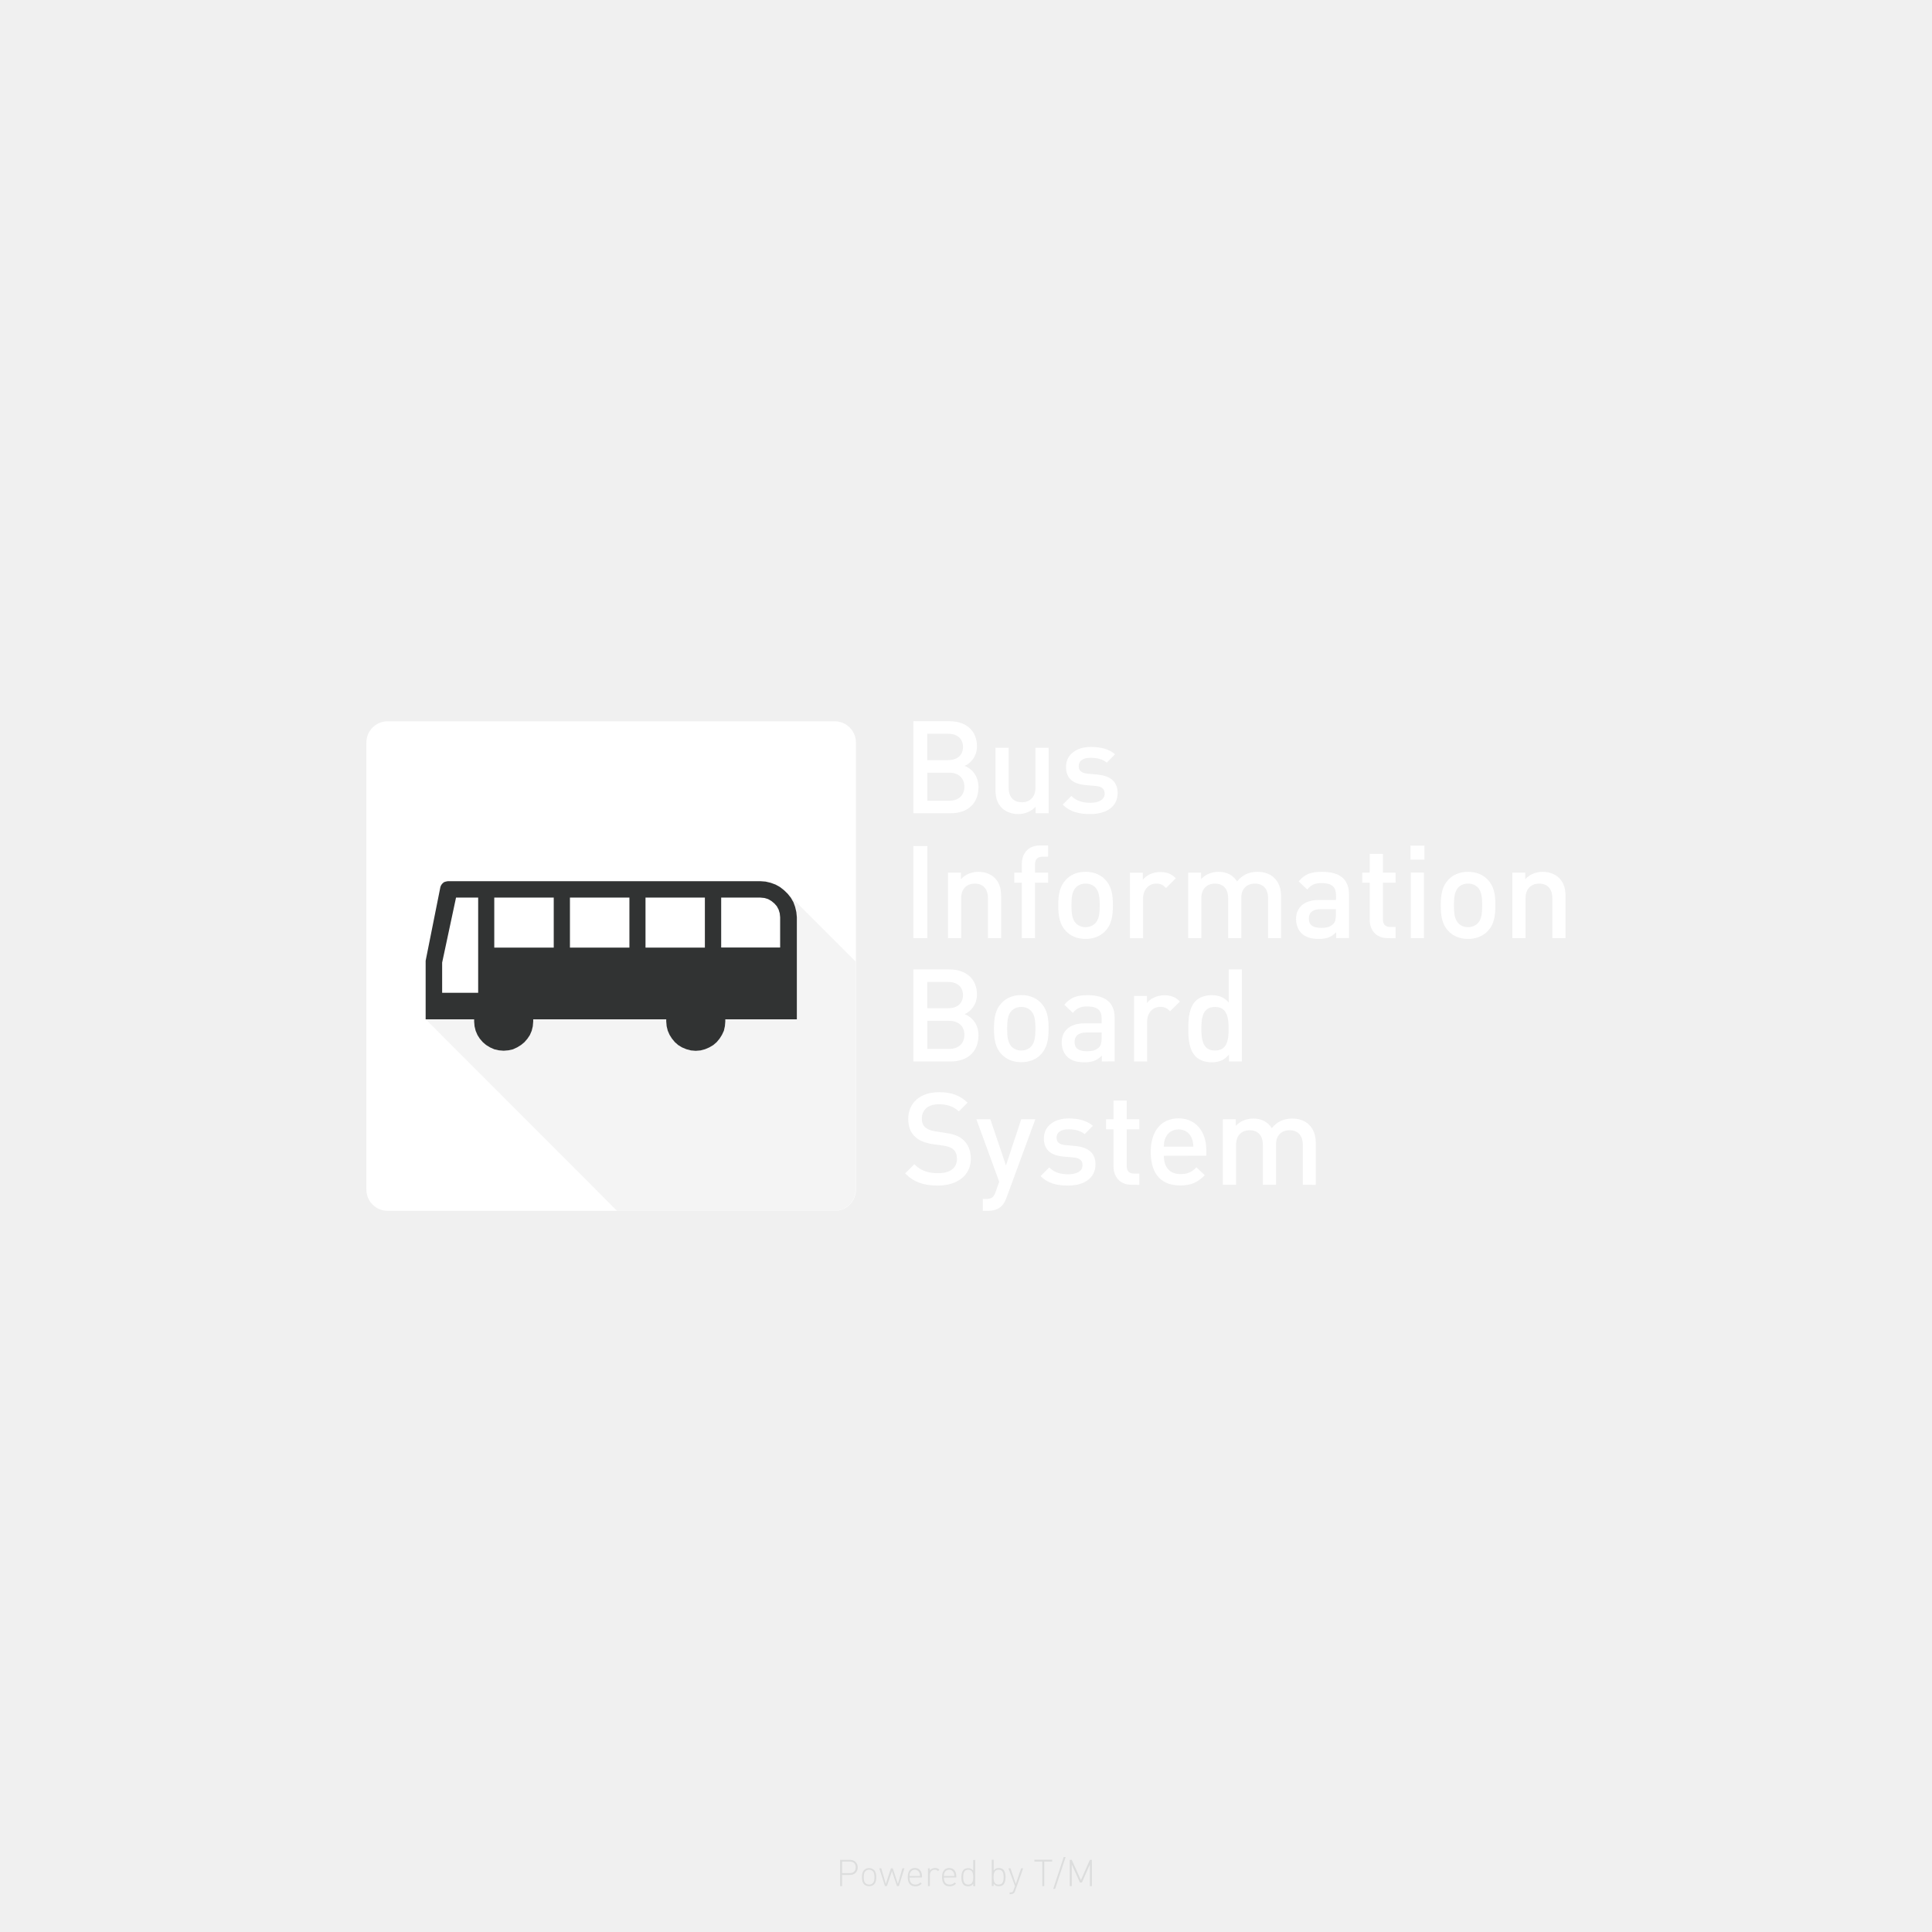
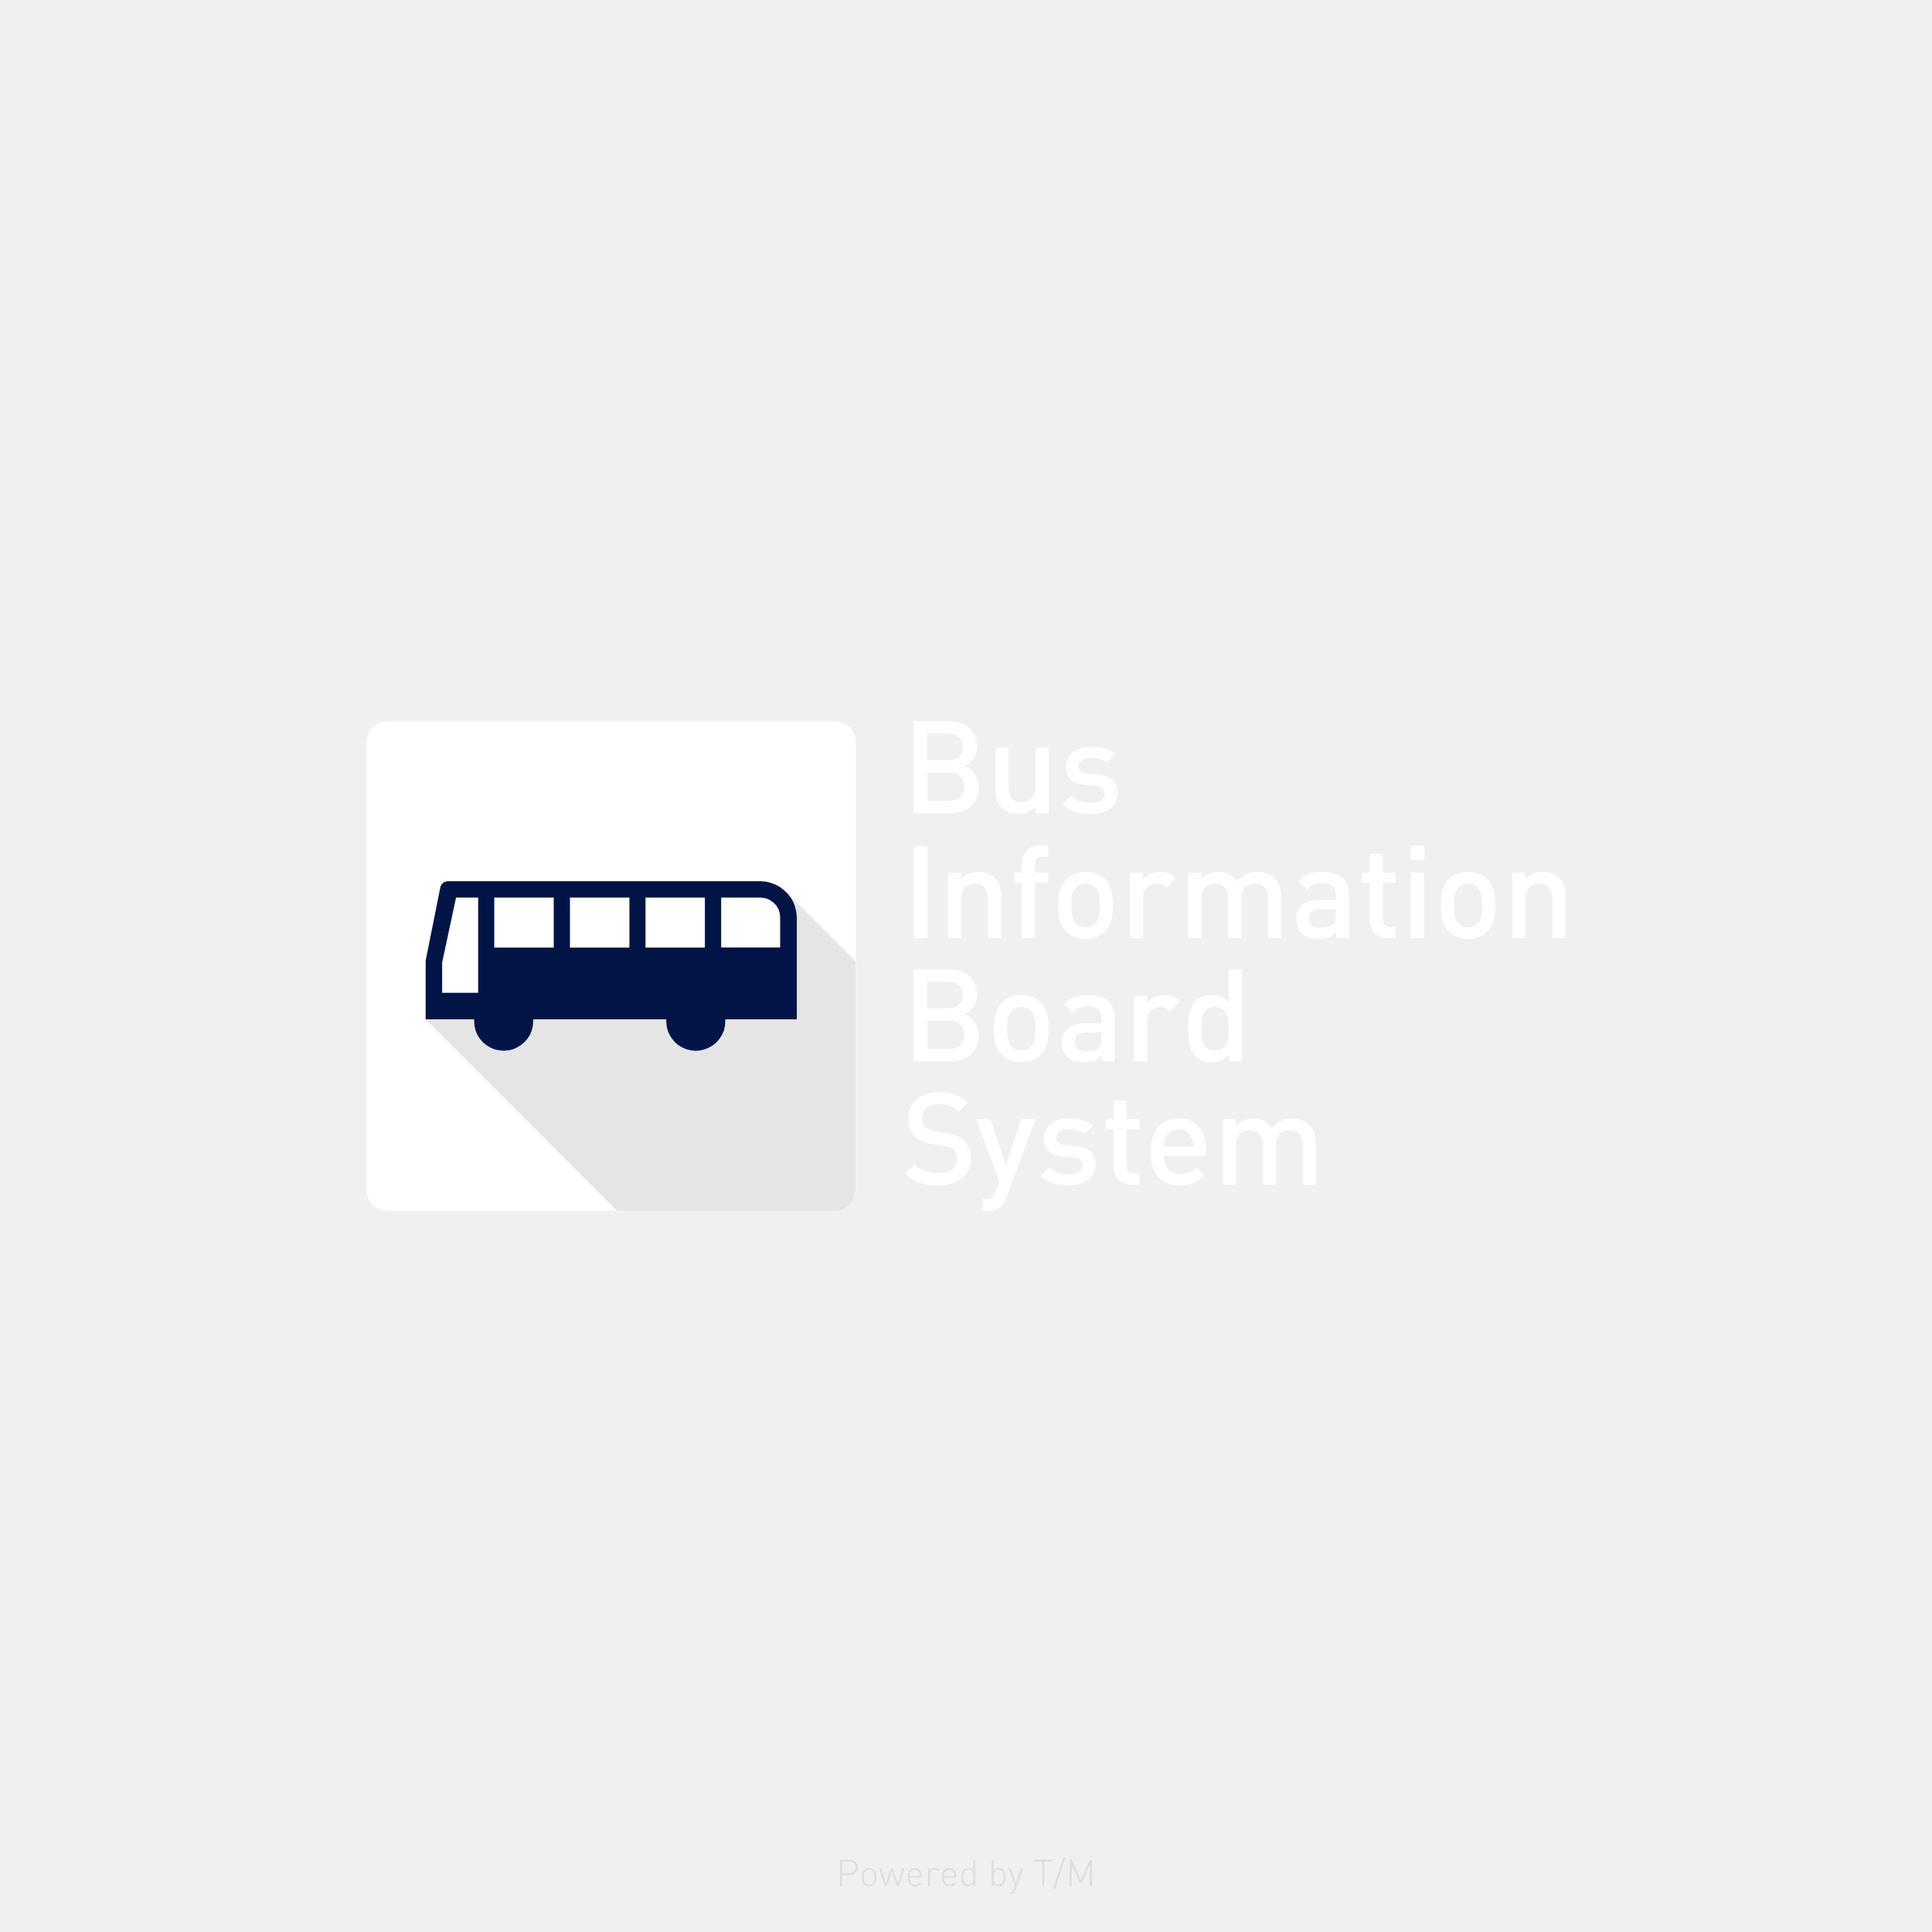
<svg xmlns="http://www.w3.org/2000/svg" version="1.1" id="_レイヤー_1" x="0px" y="0px" viewBox="0 0 1920 1920" style="enable-background:new 0 0 1920 1920;" xml:space="preserve">
  <style type="text/css">
	.st0{fill:#FFFFFF;}
- 	.st1{fill:#F4F4F4;}
- 	.st2{fill:#313333;}
+ 	.st1{fill:#E5E5E5;}
+ 	.st2{fill:#001545;}
	.st3{fill:#DCDDDD;}
</style>
  <g>
    <g>
      <path class="st0" d="M385.2,716.8h444.3c11.6,0,21.1,9.4,21.1,21.1v444.3c0,11.6-9.4,21.1-21.1,21.1H385.2    c-11.6,0-21.1-9.4-21.1-21.1V737.8C364.2,726.2,373.6,716.8,385.2,716.8z" />
      <path class="st1" d="M850.3,955.6v226.6c0,11.6-9.4,21.1-21.1,21.1h-216L423.1,1013h48.1v2.2l0.4,4.7l1.1,4.5l1.8,4.2l2.3,3.6    l3,3.5l3.3,2.8l3.9,2.4l4.3,1.9l4.4,1l4.8,0.4l4.8-0.4l4.5-1l4.1-1.9l3.9-2.4l3.4-2.8l3-3.5l2.4-3.6l1.8-4.2l1.1-4.5l0.4-4.7v-2.2    h132.2v2.1l0.4,4.7l1.1,4.5l1.8,4.1l2.4,3.8l2.9,3.5l3.3,2.9l3.8,2.3l4.3,1.8l4.5,1.2l4.8,0.4l4.8-0.4l4.5-1.2l4.2-1.8l3.9-2.3    l3.4-2.9l2.9-3.5l2.4-3.8l1.9-4.1l1-4.5l0.4-4.7v-2.1h71.1V911.6l-0.4-5.2l-1.2-5.1l-1.7-4.7l-2.6-4.5l-3.1-3.9L850.3,955.6z" />
      <g>
-         <path class="st2" d="M791.4,906.4l-1.2-5.1l-1.7-4.7l-2.6-4.5l-3.1-3.9l-3.6-3.5l-4.1-3.2l-4.3-2.4l-4.9-1.8l-5.1-1.2l-5.4-0.4     l0,0H445.1l-2.1,0.4l-1.8,0.6l-1.6,1.4l-1.1,1.4l-0.8,1.8L423,954.8v58.2h48.2v2.2l0.4,4.7l1.1,4.5l1.8,4.2l2.3,3.6l3,3.5     l3.3,2.8l3.9,2.4l4.3,1.9l4.4,1l4.8,0.4l4.8-0.4l4.5-1l4.1-1.9l3.9-2.4l3.4-2.8l3-3.5l2.4-3.6l1.8-4.2l1.1-4.5l0.4-4.7v-2.2     h132.2v2.1l0.4,4.7l1.1,4.5l1.8,4.1l2.4,3.8l2.9,3.5l3.3,2.9l3.8,2.3l4.3,1.8l4.5,1.2l4.8,0.4l4.8-0.4l4.5-1.2l4.2-1.8l3.9-2.3     l3.4-2.9l2.9-3.5l2.4-3.8l1.9-4.1l1-4.5l0.4-4.7v-2.1h71.1V911.6L791.4,906.4z M475.2,986.6h-35.8v-30l13.8-64.6h22V986.6z      M550.3,941.7h-59.1V892h59.1V941.7z M625.5,941.7h-59.1V892h59.1V941.7z M700.5,941.7h-59V892h59V941.7z M775.4,941.6h-58.7V892     h38.8l4.1,0.4l3.7,1.1l3.3,1.9l2.9,2.4l2.5,2.8l1.8,3.4l1.1,3.7l0.4,3.9V941.6z" />
+         <path class="st2" d="M791.4,906.4l-1.2-5.1l-1.7-4.7l-2.6-4.5l-3.1-3.9l-3.6-3.5l-4.1-3.2l-4.3-2.4l-4.9-1.8l-5.1-1.2l-5.4-0.4     l0,0H445.1l-2.1,0.4l-1.8,0.6l-1.6,1.4l-1.1,1.4l-0.8,1.8L423,954.8v58.2h48.2v2.2l0.4,4.7l1.1,4.5l1.8,4.2l2.3,3.6l3,3.5     l3.3,2.8l3.9,2.4l4.3,1.9l4.4,1l4.8,0.4l4.8-0.4l4.5-1l4.1-1.9l3.9-2.4l3.4-2.8l3-3.5l2.4-3.6l1.8-4.2l1.1-4.5l0.4-4.7v-2.2     h132.2v2.1l0.4,4.7l1.1,4.5l1.8,4.1l2.4,3.8l2.9,3.5l3.3,2.9l3.8,2.3l4.3,1.8l4.5,1.2l4.8,0.4l4.8-0.4l4.5-1.2l4.2-1.8l3.9-2.3     l3.4-2.9l2.9-3.5l2.4-3.8l1.9-4.1l1-4.5l0.4-4.7v-2.1h71.1V911.6L791.4,906.4z M475.2,986.6h-35.8v-30l13.8-64.6h22V986.6z      M550.3,941.7h-59.1V892h59.1V941.7z M625.5,941.7h-59.1V892h59.1V941.7z M700.5,941.7h-59V892h59V941.7z M775.4,941.6h-58.7V892     h38.8l4.1,0.4l3.7,1.1l3.3,1.9l2.9,2.4l2.5,2.8l1.8,3.4l1.1,3.7l0.4,3.9v30H775.4z" />
      </g>
    </g>
    <g>
      <path class="st0" d="M944.7,808.2h-37v-91.5h35.6c17,0,27.6,9.6,27.6,25c0,9.9-6.2,17-12.3,19.4c7.1,2.8,13.8,9.6,13.8,21.2    C972.3,799.3,960.9,808.2,944.7,808.2L944.7,808.2z M942.1,729.2h-20.6v26.2h20.6c8.9,0,14.9-4.6,14.9-13.1S951,729.2,942.1,729.2    L942.1,729.2z M943.4,767.9h-21.8v27.9h21.8c9.6,0,15-5.9,15-14S953,767.9,943.4,767.9z" />
      <path class="st0" d="M1029.2,808.2v-6.5c-4.5,4.9-10.8,7.3-17.3,7.3s-12.2-2.2-16.1-5.9c-5-4.9-6.5-11-6.5-18.4v-41.6h13.1v39.7    c0,10.2,5.8,14.5,13.1,14.5s13.5-4.5,13.5-14.5v-39.7h13.1v65.1L1029.2,808.2L1029.2,808.2z" />
      <path class="st0" d="M1083.5,809c-10.7,0-19.7-1.8-27.4-9.4l8.6-8.6c5.3,5.4,12.3,6.8,18.8,6.8c8.1,0,14.3-2.8,14.3-9    c0-4.5-2.4-7.1-8.7-7.7l-10.4-0.9c-12.3-1.2-19.3-6.5-19.3-18c0-12.8,10.9-19.9,24.5-19.9c9.9,0,18.1,2,24.2,7.3l-8.2,8.3    c-4.1-3.5-9.9-4.8-16.1-4.8c-8,0-11.8,3.3-11.8,8.3c0,4.5,2.6,6.8,9,7.5l9.1,0.8c13.5,1.2,20.6,7.1,20.6,18.5    C1110.6,802,1099.1,809,1083.5,809L1083.5,809z" />
      <path class="st0" d="M907.7,932.3v-91.5h13.9v91.5H907.7z" />
      <path class="st0" d="M981.8,932.3v-39.7c0-10.2-5.8-14.5-13.1-14.5s-13.5,4.5-13.5,14.5v39.7h-13.1v-65.1H955v6.5    c4.5-4.9,10.8-7.3,17.3-7.3s12.2,2.2,16.1,5.9c5,4.9,6.5,11,6.5,18.4v41.6L981.8,932.3L981.8,932.3z" />
-       <path class="st0" d="M1028.6,877.2v55.1h-13.1v-55.1h-7.5v-10h7.5v-8.9c0-9.4,5.7-18.1,17.9-18.1h8.2v11.2h-5.8    c-4.9,0-7.2,2.8-7.2,7.6v8.2h13v10L1028.6,877.2L1028.6,877.2z" />
+       <path class="st0" d="M1028.6,877.2v55.1h-13.1v-55.1h-7.5v-10h7.5v-8.9c0-9.4,5.7-18.1,17.9-18.1h8.2v11.2h-5.8    c-4.9,0-7.2,2.8-7.2,7.6v8.2h13v10H1028.6L1028.6,877.2z" />
      <path class="st0" d="M1098.3,925.4c-4.2,4.4-10.7,7.7-19.5,7.7s-15.2-3.3-19.4-7.7c-6.2-6.4-7.7-14.7-7.7-25.7s1.5-19.1,7.7-25.6    c4.2-4.4,10.5-7.7,19.4-7.7s15.3,3.3,19.5,7.7c6.2,6.4,7.7,14.6,7.7,25.6S1104.5,919,1098.3,925.4z M1088.4,881.8    c-2.4-2.4-5.8-3.7-9.6-3.7s-7.1,1.3-9.5,3.7c-4,4-4.5,10.8-4.5,17.9s0.5,13.9,4.5,17.9c2.4,2.4,5.7,3.8,9.5,3.8s7.2-1.4,9.6-3.8    c4-4,4.5-10.8,4.5-17.9S1092.4,885.8,1088.4,881.8z" />
      <path class="st0" d="M1158.8,882.5c-2.9-3-5.3-4.4-9.8-4.4c-7.1,0-13,5.7-13,14.7v39.6h-13.1v-65.1h12.8v7.1    c3.3-4.6,10-7.8,17.3-7.8c6.3,0,11.1,1.7,15.5,6.2L1158.8,882.5L1158.8,882.5z" />
      <path class="st0" d="M1260.2,932.3v-39.7c0-10.2-5.8-14.5-13.1-14.5s-13.5,4.5-13.5,13.9v40.3h-13.1v-39.7    c0-10.2-5.8-14.5-13.1-14.5s-13.5,4.5-13.5,14.5v39.7h-13.1v-65.1h12.8v6.5c4.4-4.8,10.8-7.3,17.3-7.3c8.1,0,14.4,3.2,18.5,9.5    c5.3-6.4,11.8-9.5,20.4-9.5c6.7,0,12.6,2.2,16.4,5.9c5,4.9,6.9,11,6.9,18.4v41.6L1260.2,932.3L1260.2,932.3z" />
      <path class="st0" d="M1327.9,932.3v-5.9c-4.8,4.8-9.2,6.7-17.3,6.7s-13.5-1.9-17.5-5.9c-3.3-3.5-5.1-8.5-5.1-14    c0-10.9,7.6-18.8,22.6-18.8h17.1v-4.6c0-8.3-4-12.2-14.3-12.2c-6.9,0-10.5,1.8-14.3,6.4l-8.5-8.1c6-7.2,12.3-9.5,23.2-9.5    c18,0,26.8,7.7,26.8,22.3v43.5L1327.9,932.3L1327.9,932.3z M1327.6,903.5h-15c-8,0-11.9,3.3-11.9,9.4s3.7,9.2,12.3,9.2    c4.6,0,8.3-0.5,11.8-3.7c2.1-1.9,2.8-5,2.8-9.6L1327.6,903.5L1327.6,903.5z" />
      <path class="st0" d="M1379.1,932.3c-12.2,0-17.9-8.7-17.9-18.1v-37h-7.4v-10h7.4v-18.6h13.1v18.6h12.6v10h-12.6v36.4    c0,4.8,2.3,7.6,7.2,7.6h5.4v11.2L1379.1,932.3L1379.1,932.3z" />
      <path class="st0" d="M1401.7,854.3v-13.9h13.9v13.9H1401.7z M1402,932.3v-65.1h13.1v65.1H1402z" />
      <path class="st0" d="M1478.4,925.4c-4.2,4.4-10.7,7.7-19.5,7.7s-15.2-3.3-19.4-7.7c-6.2-6.4-7.7-14.7-7.7-25.7s1.5-19.1,7.7-25.6    c4.2-4.4,10.5-7.7,19.4-7.7s15.3,3.3,19.5,7.7c6.2,6.4,7.7,14.6,7.7,25.6S1484.6,919,1478.4,925.4z M1468.5,881.8    c-2.4-2.4-5.8-3.7-9.6-3.7s-7.1,1.3-9.5,3.7c-4,4-4.5,10.8-4.5,17.9s0.5,13.9,4.5,17.9c2.4,2.4,5.7,3.8,9.5,3.8s7.2-1.4,9.6-3.8    c4-4,4.5-10.8,4.5-17.9S1472.5,885.8,1468.5,881.8z" />
      <path class="st0" d="M1542.7,932.3v-39.7c0-10.2-5.8-14.5-13.1-14.5s-13.5,4.5-13.5,14.5v39.7H1503v-65.1h12.8v6.5    c4.5-4.9,10.8-7.3,17.3-7.3s12.2,2.2,16.1,5.9c5,4.9,6.6,11,6.6,18.4v41.6L1542.7,932.3L1542.7,932.3z" />
      <path class="st0" d="M944.7,1054.9h-37v-91.5h35.6c17,0,27.6,9.6,27.6,25c0,9.9-6.2,17-12.3,19.4c7.1,2.8,13.8,9.6,13.8,21.2    C972.3,1045.9,960.9,1054.8,944.7,1054.9L944.7,1054.9z M942.1,975.8h-20.6v26.2h20.6c8.9,0,14.9-4.6,14.9-13.1    S951,975.9,942.1,975.8L942.1,975.8z M943.4,1014.5h-21.8v27.9h21.8c9.6,0,15-5.9,15-14S953,1014.5,943.4,1014.5z" />
-       <path class="st0" d="M1034.4,1047.9c-4.2,4.4-10.7,7.7-19.5,7.7s-15.2-3.3-19.4-7.7c-6.2-6.4-7.7-14.7-7.7-25.7s1.5-19.1,7.7-25.6    c4.2-4.4,10.5-7.7,19.4-7.7s15.3,3.3,19.5,7.7c6.2,6.4,7.7,14.6,7.7,25.6S1040.5,1041.5,1034.4,1047.9z M1024.5,1004.4    c-2.4-2.4-5.8-3.7-9.6-3.7s-7.1,1.3-9.5,3.7c-4,4-4.5,10.8-4.5,17.9c0,7.1,0.5,13.9,4.5,17.9c2.4,2.4,5.7,3.8,9.5,3.8    s7.2-1.4,9.6-3.8c4-4,4.5-10.8,4.5-17.9S1028.5,1008.3,1024.5,1004.4z" />
+       <path class="st0" d="M1034.4,1047.9c-4.2,4.4-10.7,7.7-19.5,7.7s-15.2-3.3-19.4-7.7c-6.2-6.4-7.7-14.7-7.7-25.7s1.5-19.1,7.7-25.6    c4.2-4.4,10.5-7.7,19.4-7.7s15.3,3.3,19.5,7.7c6.2,6.4,7.7,14.6,7.7,25.6C1042.1,1033.2,1040.5,1041.5,1034.4,1047.9z     M1024.5,1004.4c-2.4-2.4-5.8-3.7-9.6-3.7s-7.1,1.3-9.5,3.7c-4,4-4.5,10.8-4.5,17.9c0,7.1,0.5,13.9,4.5,17.9    c2.4,2.4,5.7,3.8,9.5,3.8s7.2-1.4,9.6-3.8c4-4,4.5-10.8,4.5-17.9S1028.5,1008.3,1024.5,1004.4z" />
      <path class="st0" d="M1095,1054.9v-5.9c-4.8,4.8-9.2,6.7-17.3,6.7s-13.5-1.9-17.5-5.9c-3.3-3.5-5.1-8.5-5.1-14    c0-10.9,7.6-18.8,22.6-18.8h17.1v-4.6c0-8.3-4-12.2-14.3-12.2c-6.9,0-10.5,1.8-14.3,6.4l-8.5-8.1c6-7.2,12.3-9.5,23.2-9.5    c18,0,26.8,7.7,26.8,22.3v43.5L1095,1054.9L1095,1054.9z M1094.8,1026.1h-15c-8,0-11.9,3.3-11.9,9.4s3.7,9.2,12.3,9.2    c4.6,0,8.3-0.5,11.8-3.7c2.1-1.9,2.8-5,2.8-9.6L1094.8,1026.1L1094.8,1026.1z" />
-       <path class="st0" d="M1162.8,1005c-2.9-3-5.3-4.4-9.8-4.4c-7.1,0-13,5.7-13,14.7v39.6H1127v-65.1h12.8v7.1    c3.3-4.6,10-7.8,17.3-7.8c6.3,0,11.1,1.7,15.5,6.2L1162.8,1005L1162.8,1005z" />
-       <path class="st0" d="M1221.3,1054.9v-6.9c-4.9,5.9-10.2,7.7-17.2,7.7c-6.6,0-12.3-2.2-15.9-5.8c-6.3-6.4-7.3-16.8-7.3-27.6    s1-21.1,7.3-27.5c3.6-3.6,9.2-5.8,15.8-5.8c6.9,0,12.3,1.7,17.1,7.3v-32.9h13.1v91.5L1221.3,1054.9L1221.3,1054.9z M1207.5,1000.7    c-11.9,0-13.6,10-13.6,21.6s1.7,21.7,13.6,21.7s13.5-10.2,13.5-21.7S1219.3,1000.7,1207.5,1000.7z" />
+       <path class="st0" d="M1162.8,1005c-2.9-3-5.3-4.4-9.8-4.4c-7.1,0-13,5.7-13,14.7v39.6h-13v-65.1h12.8v7.1c3.3-4.6,10-7.8,17.3-7.8    c6.3,0,11.1,1.7,15.5,6.2L1162.8,1005L1162.8,1005z" />
+       <path class="st0" d="M1221.3,1054.9v-6.9c-4.9,5.9-10.2,7.7-17.2,7.7c-6.6,0-12.3-2.2-15.9-5.8c-6.3-6.4-7.3-16.8-7.3-27.6    s1-21.1,7.3-27.5c3.6-3.6,9.2-5.8,15.8-5.8c6.9,0,12.3,1.7,17.1,7.3v-32.9h13.1v91.5L1221.3,1054.9L1221.3,1054.9z M1207.5,1000.7    c-11.9,0-13.6,10-13.6,21.6c0,11.6,1.7,21.7,13.6,21.7s13.5-10.2,13.5-21.7S1219.3,1000.7,1207.5,1000.7z" />
      <path class="st0" d="M931.9,1178.2c-13.8,0-23.5-3.2-32.4-12.1l9.1-9.1c6.7,6.7,14.3,8.9,23.5,8.9c12.1,0,18.9-5.1,18.9-14.1    c0-4.1-1-7.3-3.6-9.5c-2.3-2.1-5.4-3.2-10-3.8l-10.8-1.5c-7.5-1.2-13.2-3.5-17.2-7.3c-4.5-4.1-6.8-10-6.8-17.6    c0-15.9,11.6-26.7,30.6-26.7c12.2,0,20.6,3.1,28.4,10.4l-8.7,8.7c-5.7-5.4-12.3-7.1-20.2-7.1c-10.8,0-16.6,5.9-16.6,14.3    c0,3.3,0.9,6.4,3.3,8.5c2.3,2.1,5,3.3,10,4.1l10.9,1.7c8.3,1.3,13,3.2,17,6.8c4.9,4.5,7.5,10.8,7.5,18.8    C964.8,1168.2,951.2,1178.2,931.9,1178.2L931.9,1178.2z" />
      <path class="st0" d="M1000.2,1190.4c-1.3,3.6-2.8,6.2-4.8,8.1c-3.6,3.6-8.3,4.8-13.4,4.8h-5.3v-11.8h3.3c5.5,0,7.5-1.7,9.4-6.9    l3.6-10.2l-22.7-62.1h13.9l15.5,45.9l15.2-45.9h14L1000.2,1190.4L1000.2,1190.4z" />
      <path class="st0" d="M1061.5,1178.2c-10.7,0-19.7-1.8-27.4-9.4l8.6-8.6c5.3,5.4,12.3,6.8,18.8,6.8c8.1,0,14.3-2.8,14.3-9    c0-4.5-2.4-7.1-8.7-7.7l-10.4-0.9c-12.3-1.2-19.3-6.6-19.3-18c0-12.8,10.9-19.9,24.5-19.9c9.9,0,18.1,2.1,24.2,7.3l-8.2,8.3    c-4.1-3.5-9.9-4.8-16.1-4.8c-8,0-11.8,3.3-11.8,8.3c0,4.5,2.6,6.8,9,7.4l9.1,0.8c13.5,1.2,20.6,7.1,20.6,18.5    C1088.6,1171.1,1077,1178.2,1061.5,1178.2L1061.5,1178.2z" />
      <path class="st0" d="M1124.5,1177.4c-12.2,0-17.9-8.7-17.9-18.1v-37h-7.4v-10h7.4v-18.6h13.1v18.6h12.6v10h-12.6v36.4    c0,4.8,2.3,7.6,7.2,7.6h5.4v11.2L1124.5,1177.4L1124.5,1177.4z" />
      <path class="st0" d="M1156.6,1148.6c0,11.3,5.8,18.2,16.6,18.2c7.3,0,11.2-2.1,15.8-6.7l8.3,7.8c-6.7,6.7-13,10.2-24.4,10.2    c-16.3,0-29.3-8.6-29.3-33.4c0-21.2,10.9-33.3,27.6-33.3s27.6,12.6,27.6,31.6v5.5L1156.6,1148.6L1156.6,1148.6z M1184.1,1130.6    c-2.2-4.9-6.7-8.2-12.8-8.2s-10.8,3.3-13,8.2c-1.3,2.8-1.5,4.9-1.7,8.9h29.3C1185.7,1135.5,1185.4,1133.4,1184.1,1130.6z" />
      <path class="st0" d="M1294.7,1177.4v-39.7c0-10.2-5.8-14.5-13.1-14.5s-13.5,4.5-13.5,13.9v40.3H1255v-39.7    c0-10.2-5.8-14.5-13.1-14.5s-13.5,4.5-13.5,14.5v39.7h-13.1v-65.1h12.8v6.6c4.4-4.8,10.8-7.3,17.3-7.3c8.1,0,14.4,3.2,18.5,9.5    c5.3-6.4,11.8-9.5,20.4-9.5c6.7,0,12.6,2.2,16.4,5.9c5,4.9,6.9,11.1,6.9,18.4v41.6L1294.7,1177.4L1294.7,1177.4z" />
    </g>
  </g>
  <g>
    <path class="st3" d="M844.5,1863.3h-7.6v11.1h-2v-26.1h9.6c4.5,0,7.9,2.8,7.9,7.5S849.1,1863.3,844.5,1863.3z M844.3,1850h-7.4   v11.5h7.4c3.6,0,6.1-1.8,6.1-5.8S848,1850,844.3,1850z" />
    <path class="st3" d="M868.6,1872.6c-1.3,1.3-2.9,1.9-4.9,1.9s-3.6-0.7-4.9-1.9c-1.9-1.9-2.2-4.6-2.2-7.1s0.3-5.2,2.2-7.1   c1.3-1.3,2.9-1.9,4.9-1.9s3.6,0.7,4.9,1.9c1.9,1.9,2.2,4.6,2.2,7.1S870.5,1870.8,868.6,1872.6z M867.4,1859.6c-1-1-2.2-1.5-3.7-1.5   s-2.7,0.5-3.7,1.5c-1.5,1.5-1.6,3.8-1.6,5.9s0.1,4.4,1.6,5.9c1,1,2.2,1.5,3.7,1.5s2.7-0.5,3.7-1.5c1.5-1.5,1.6-3.8,1.6-5.9   S868.9,1861.1,867.4,1859.6z" />
    <path class="st3" d="M893.3,1874.4h-1.9l-5-14.8l-5,14.8h-1.9l-5.7-17.7h2l4.5,15.5l5.1-15.5h1.8l5.1,15.5l4.5-15.5h2L893.3,1874.4   L893.3,1874.4z" />
    <path class="st3" d="M903.9,1865.9c0,4.5,2,7,5.8,7c2.1,0,3.4-0.6,4.9-2.1l1.4,1.1c-1.8,1.8-3.5,2.7-6.4,2.7   c-4.9,0-7.5-3.2-7.5-9.1s2.6-9.1,7.1-9.1s7.1,3.2,7.1,8.6v0.8L903.9,1865.9L903.9,1865.9z M913.7,1861.1c-0.8-1.9-2.5-3-4.6-3   s-3.7,1.1-4.6,3c-0.5,1.1-0.5,1.7-0.6,3.3h10.4C914.2,1862.7,914.1,1862.1,913.7,1861.1L913.7,1861.1z" />
    <path class="st3" d="M928.8,1858.1c-3,0-4.7,2.5-4.7,5.4v10.9h-1.9v-17.7h1.9v2.3c1-1.7,3.1-2.6,5.2-2.6c1.7,0,3,0.4,4.3,1.7   l-1.4,1.4C931.1,1858.4,930.3,1858.1,928.8,1858.1L928.8,1858.1z" />
    <path class="st3" d="M938,1865.9c0,4.5,2,7,5.8,7c2.1,0,3.4-0.6,4.9-2.1l1.4,1.1c-1.8,1.8-3.5,2.7-6.4,2.7c-4.9,0-7.5-3.2-7.5-9.1   s2.6-9.1,7.1-9.1s7.1,3.2,7.1,8.6v0.8L938,1865.9L938,1865.9z M947.8,1861.1c-0.8-1.9-2.5-3-4.6-3s-3.7,1.1-4.6,3   c-0.5,1.1-0.5,1.7-0.6,3.3h10.4C948.4,1862.7,948.3,1862.1,947.8,1861.1L947.8,1861.1z" />
    <path class="st3" d="M967.2,1874.4v-2.3c-1.6,2.1-3.2,2.5-5.2,2.5c-1.9,0-3.4-0.6-4.3-1.5c-1.8-1.8-2.3-4.7-2.3-7.5   s0.5-5.7,2.3-7.5c0.9-0.9,2.5-1.5,4.3-1.5c2,0,3.7,0.4,5.2,2.5v-10.7h1.9v26.1L967.2,1874.4L967.2,1874.4z M962.2,1858.1   c-4.3,0-5,3.7-5,7.4s0.7,7.4,5,7.4s5-3.7,5-7.4S966.5,1858.1,962.2,1858.1z" />
    <path class="st3" d="M997,1873c-0.9,0.9-2.5,1.5-4.3,1.5c-2,0-3.7-0.4-5.2-2.5v2.3h-1.9v-26.1h1.9v10.7c1.6-2.1,3.2-2.5,5.2-2.5   c1.9,0,3.4,0.6,4.3,1.5c1.8,1.8,2.3,4.7,2.3,7.5S998.8,1871.2,997,1873L997,1873z M992.4,1858.1c-4.3,0-5,3.7-5,7.4s0.7,7.4,5,7.4   s5-3.7,5-7.4S996.7,1858.1,992.4,1858.1z" />
    <path class="st3" d="M1008.8,1879.2c-0.3,0.9-0.7,1.7-1.2,2.1c-0.9,0.8-2.2,1.1-3.3,1.1h-0.9v-1.7h0.7c2,0,2.6-0.7,3.2-2.4l1.4-3.9   l-6.5-17.7h2l5.3,15.5l5.3-15.5h2L1008.8,1879.2L1008.8,1879.2z" />
    <path class="st3" d="M1037.8,1850v24.4h-2V1850h-7.8v-1.8h17.6v1.8H1037.8L1037.8,1850z" />
    <path class="st3" d="M1048.6,1877.1h-1.9l10.4-31.6h1.9L1048.6,1877.1z" />
    <path class="st3" d="M1083.1,1874.4v-21.5l-7.9,17.9h-2l-8.1-17.9v21.5h-2v-26.1h2l9.1,20.1l8.9-20.1h2v26.1H1083.1L1083.1,1874.4z   " />
  </g>
</svg>
